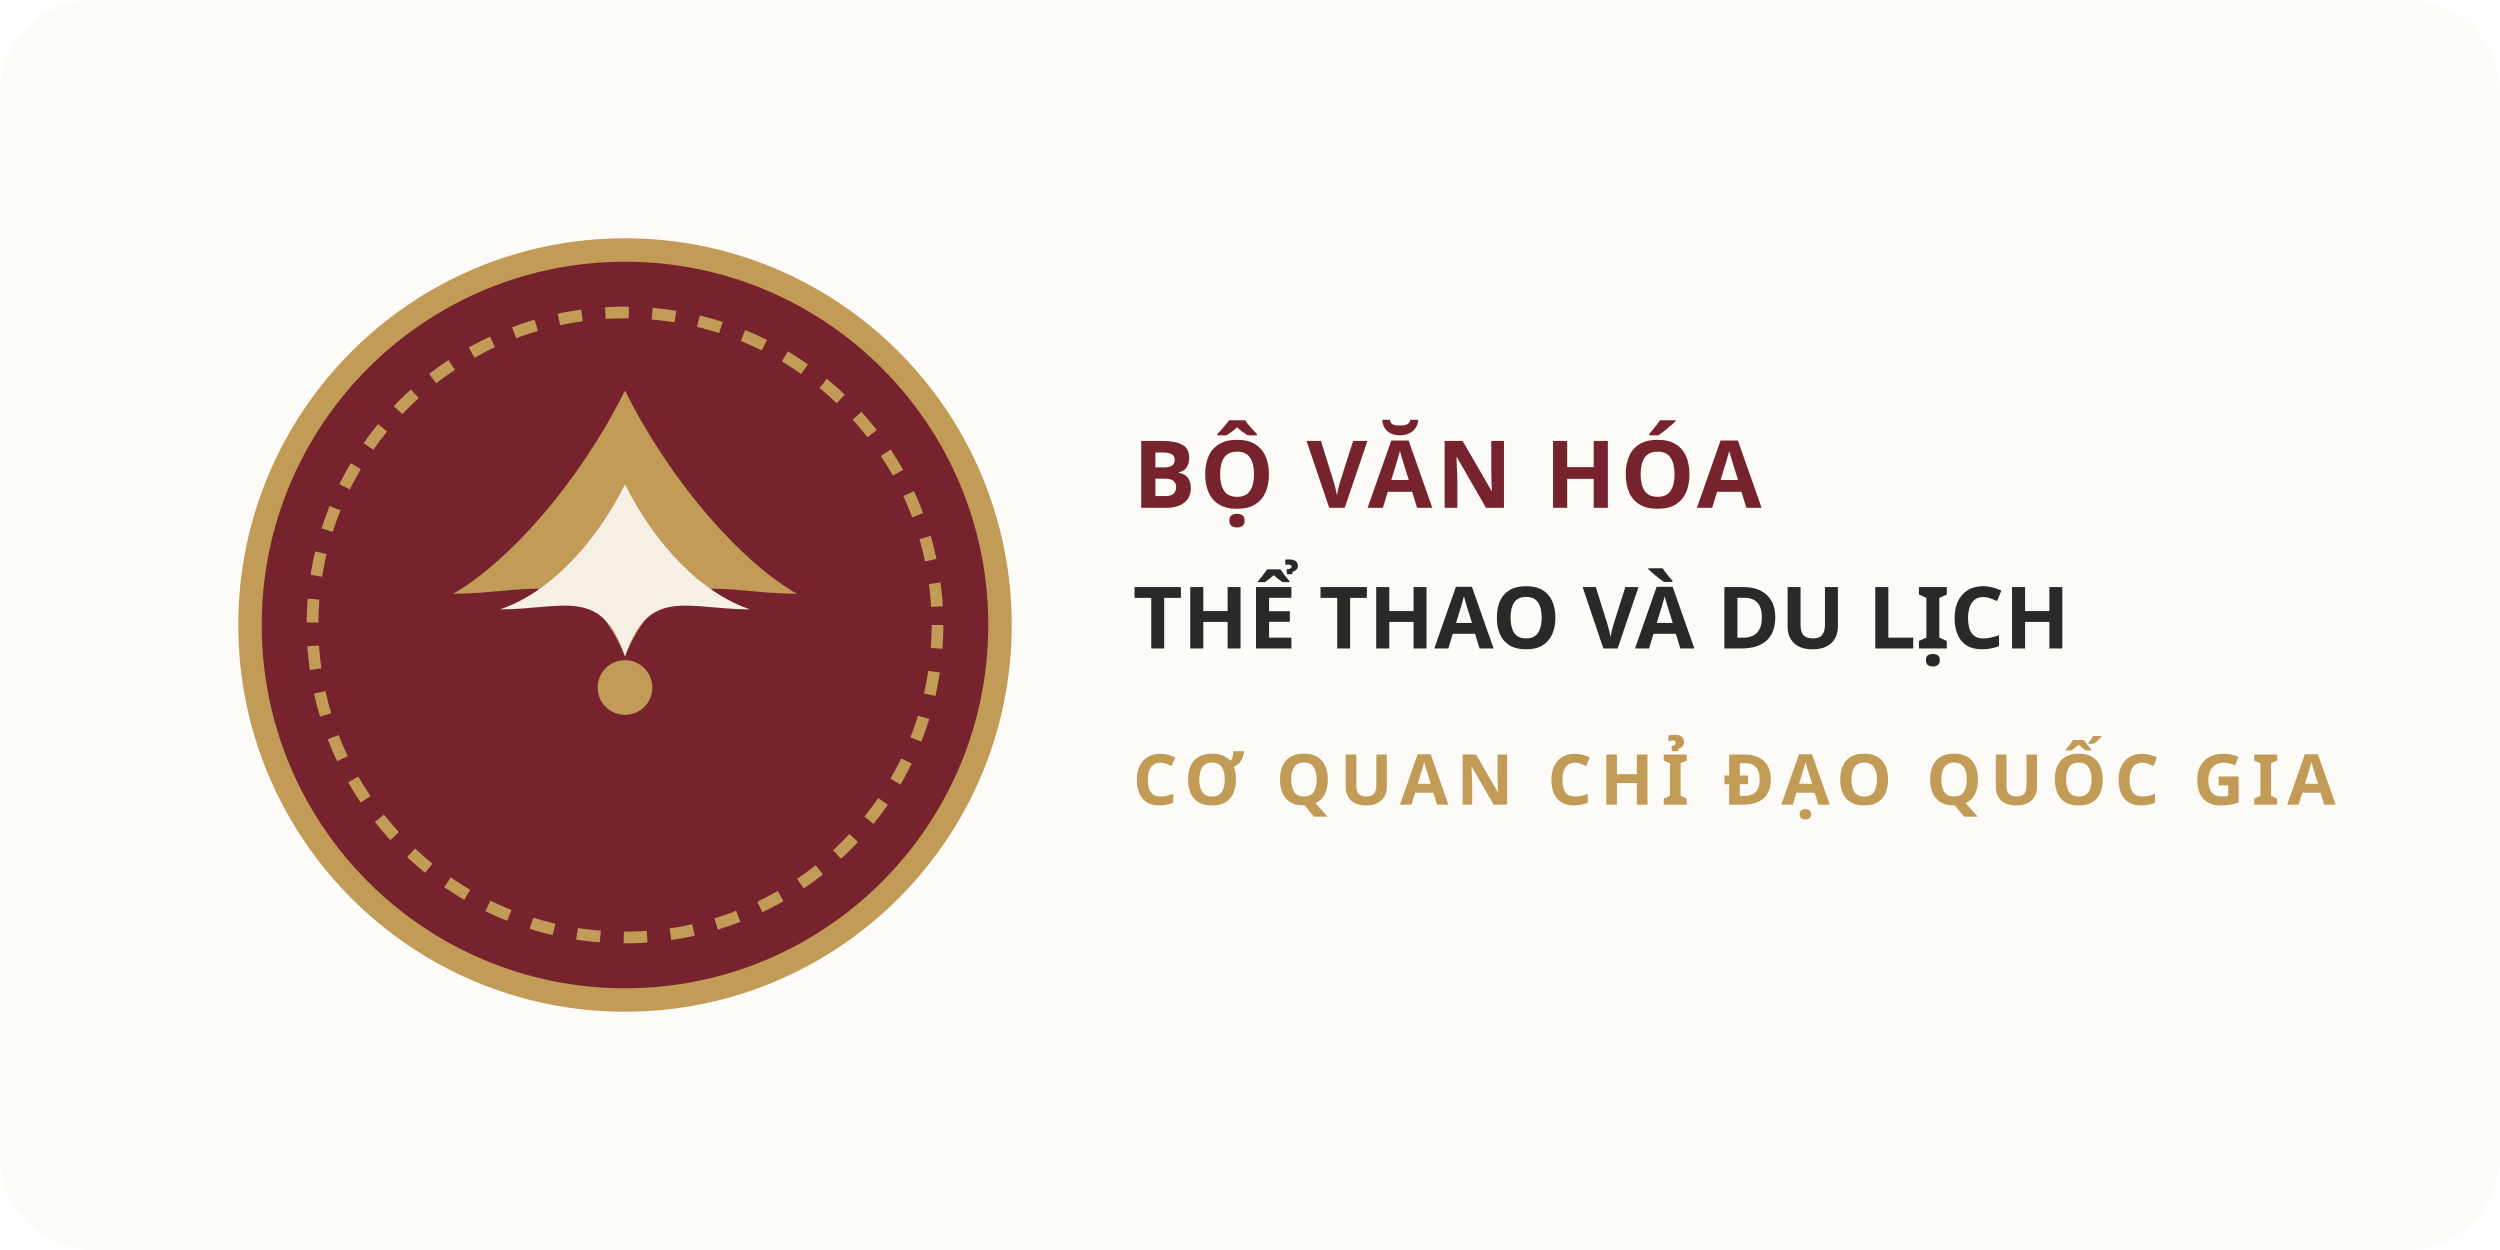
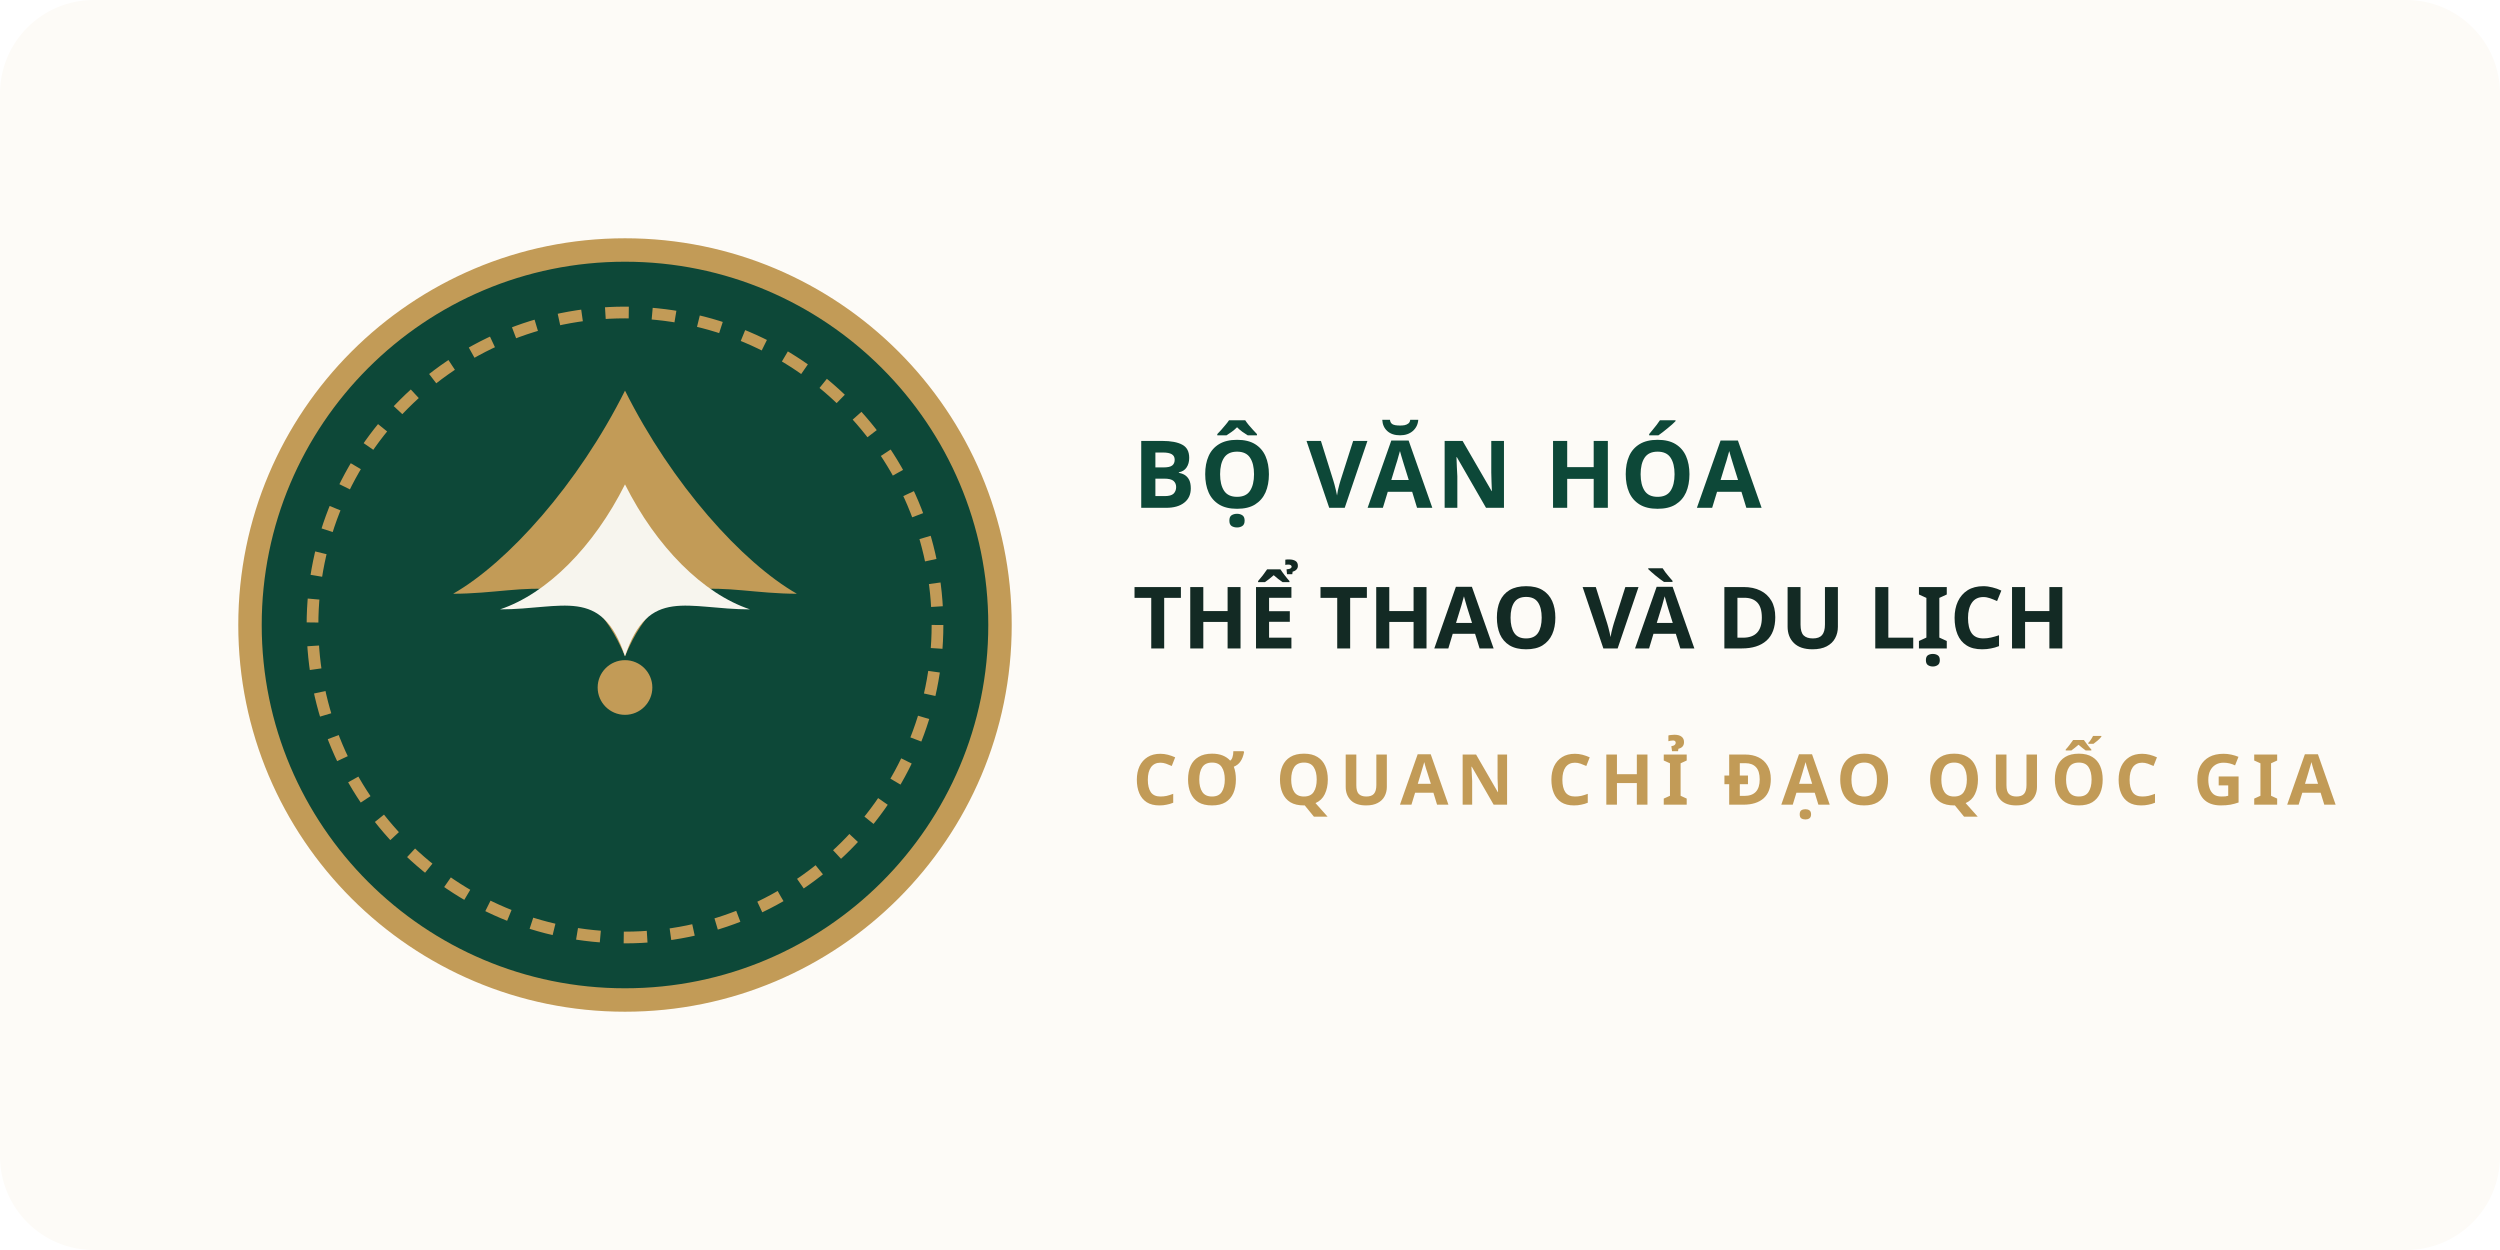
<svg xmlns="http://www.w3.org/2000/svg" viewBox="0 0 320 160" width="100%" height="100%">
  <rect width="320" height="160" rx="12" fill="#FDFBF7" />
-   <circle cx="80" cy="80" r="48" fill="#76232D" stroke="#C29B57" stroke-width="3" />
+   <circle cx="80" cy="80" r="48" fill="#0D4838" stroke="#C29B57" stroke-width="3" />
  <circle cx="80" cy="80" r="40" fill="none" stroke="#C29B57" stroke-width="1.5" stroke-dasharray="3,3" />
  <path d="M80 50 C74 62 65 72 58 76 C68 76 75 72 80 84 C85 72 92 76 102 76 C95 72 86 62 80 50 Z" fill="#C29B57" />
-   <path d="M80 62 C76 70 70 76 64 78 C72 78 77 75 80 84 C83 75 88 78 96 78 C90 76 84 70 80 62 Z" fill="#F5EFE5" />
+   <path d="M80 62 C76 70 70 76 64 78 C72 78 77 75 80 84 C83 75 88 78 96 78 C90 76 84 70 80 62 Z" fill="#F7F5EE" />
  <circle cx="80" cy="88" r="3.5" fill="#C29B57" />
-   <text x="145" y="65" font-family="'Be Vietnam Pro', sans-serif" font-size="12" font-weight="800" fill="#76232D" letter-spacing="0.5">BỘ VĂN HÓA</text>
-   <text x="145" y="83" font-family="'Be Vietnam Pro', sans-serif" font-size="11" font-weight="700" fill="#292929">THỂ THAO VÀ DU LỊCH</text>
+   <text x="145" y="65" font-family="'Be Vietnam Pro', sans-serif" font-size="12" font-weight="800" fill="#0D4838" letter-spacing="0.5">BỘ VĂN HÓA</text>
+   <text x="145" y="83" font-family="'Be Vietnam Pro', sans-serif" font-size="11" font-weight="700" fill="#132A24">THỂ THAO VÀ DU LỊCH</text>
  <text x="145" y="103" font-family="'Be Vietnam Pro', sans-serif" font-size="9" font-weight="600" fill="#C29B57" letter-spacing="1">CƠ QUAN CHỈ ĐẠO QUỐC GIA</text>
</svg>
